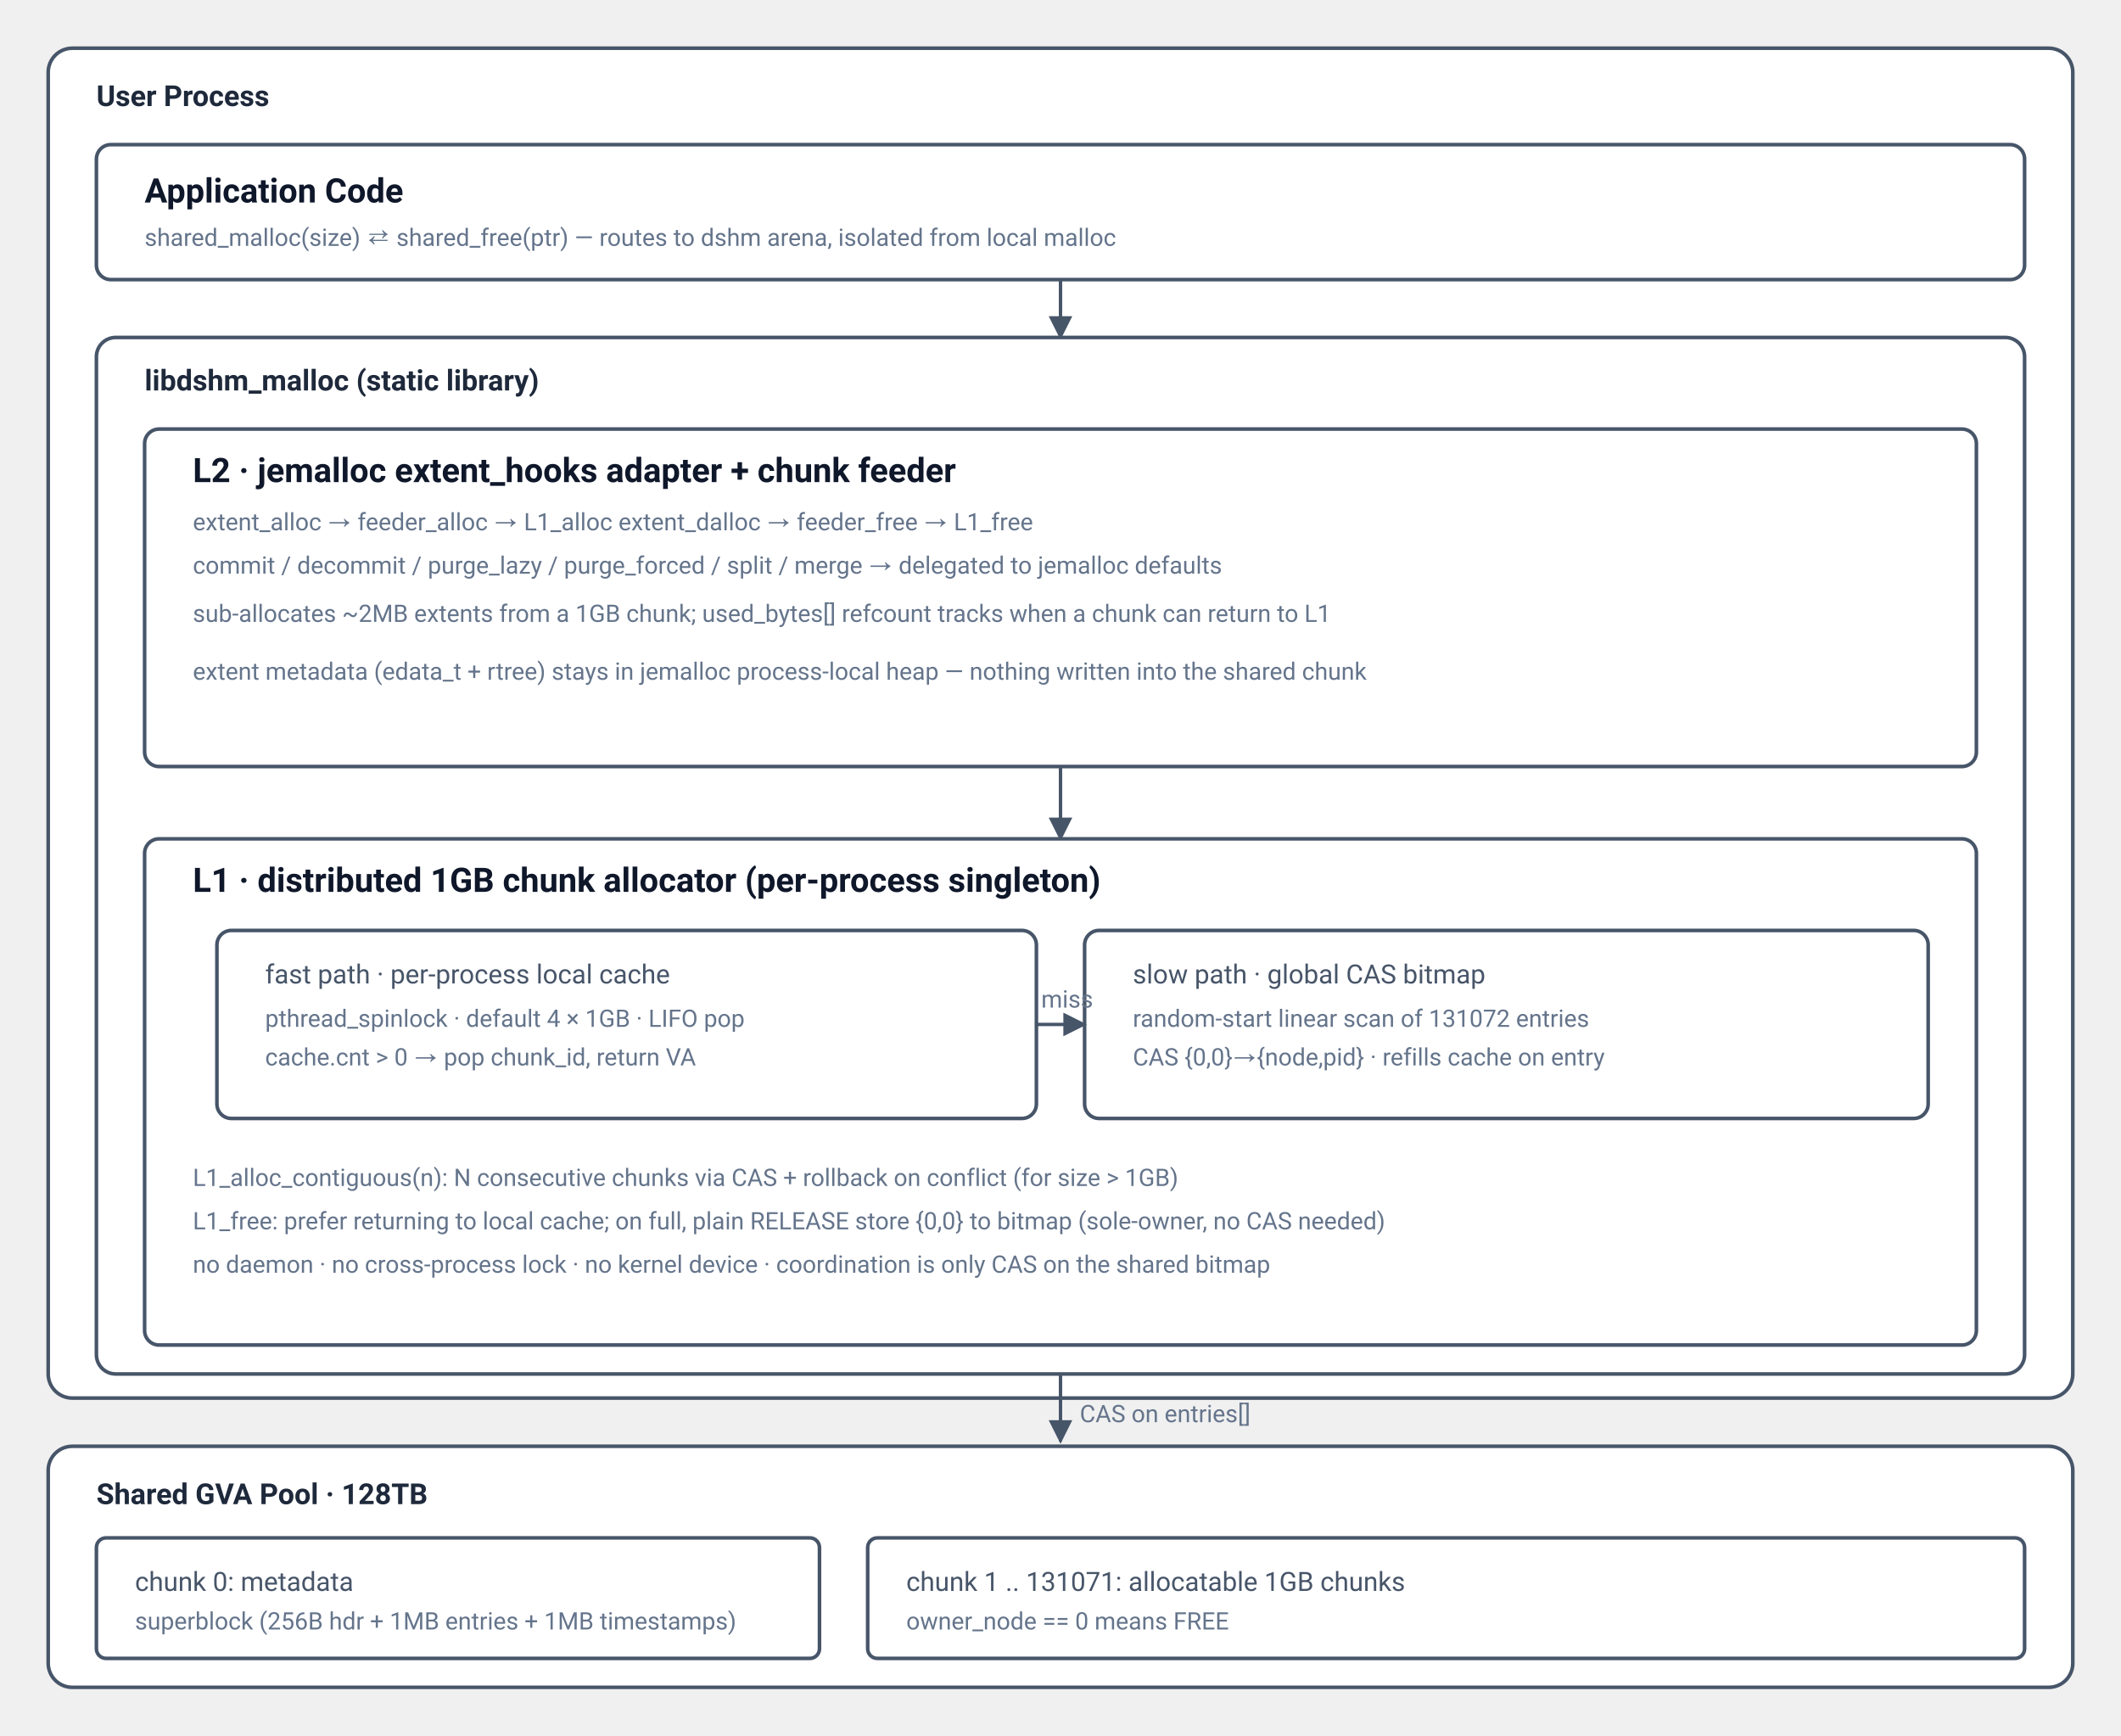
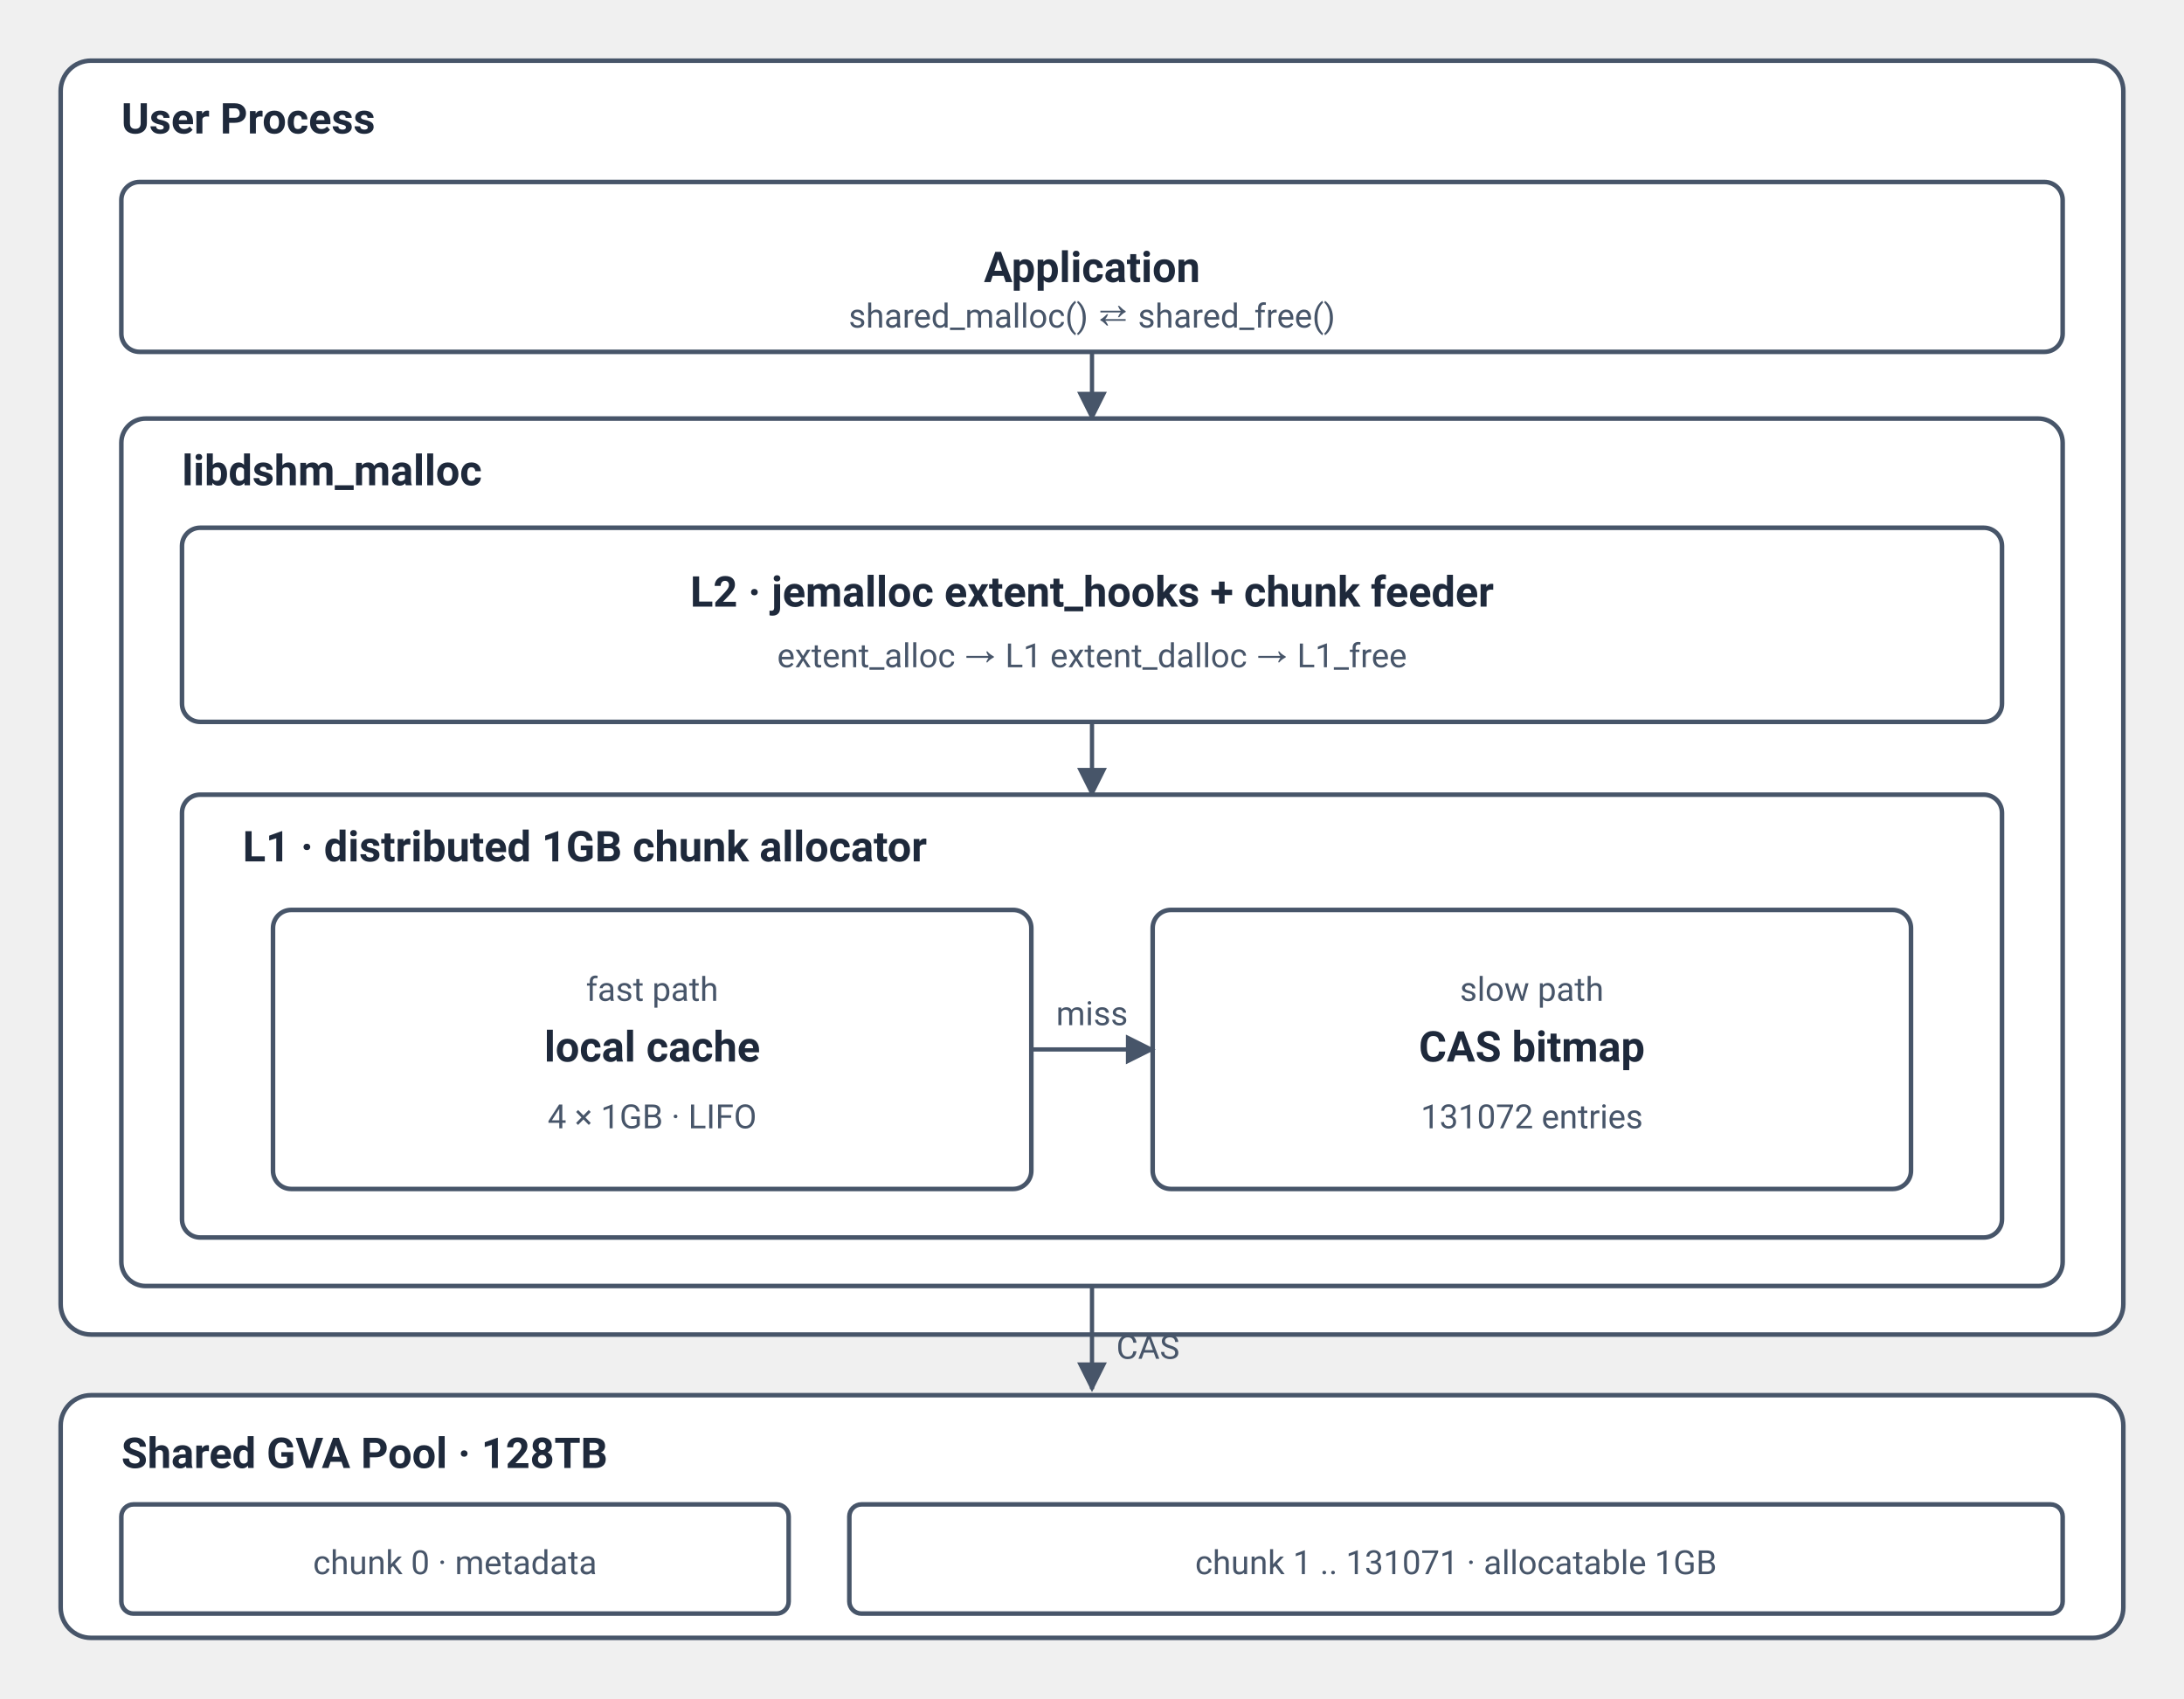
- <svg xmlns="http://www.w3.org/2000/svg" viewBox="0 0 880 720" font-family="-apple-system, Segoe UI, Roboto, Helvetica, Arial, sans-serif">
+ <svg xmlns="http://www.w3.org/2000/svg" viewBox="0 0 720 560" font-family="-apple-system, Segoe UI, Roboto, Helvetica, Arial, sans-serif">
  <defs>
    <marker id="arrow" viewBox="0 0 10 10" refX="9" refY="5" markerWidth="7" markerHeight="7" orient="auto-start-reverse">
      <path d="M0,0 L10,5 L0,10 z" fill="#475569" />
    </marker>
    <style>
-       .box      { fill:#ffffff; stroke:#475569; stroke-width:1.5; }
-       .title    { font-size:14px; font-weight:600; fill:#0f172a; }
-       .subtitle { font-size:11px; fill:#475569; }
-       .note     { font-size:10px; fill:#64748b; }
-       .arrow    { stroke:#475569; stroke-width:1.4; fill:none; }
-       .layerhdr { font-size:12px; font-weight:700; fill:#1e293b; }
-       .lane     { fill:#f1f5f9; stroke:#cbd5e1; stroke-width:1; stroke-dasharray:4 3; }
+       .box    { fill:#ffffff; stroke:#475569; stroke-width:1.5; }
+       .layer  { font-size:14px; font-weight:700; fill:#1e293b; }
+       .sub    { font-size:11px; fill:#475569; }
+       .edge   { stroke:#475569; stroke-width:1.4; fill:none; }
    </style>
  </defs>
-   <rect x="20" y="20" width="840" height="560" rx="10" class="box" />
-   <text x="40" y="44" class="layerhdr">User Process</text>
-   <rect x="40" y="60" width="800" height="56" rx="6" class="box" fill="#eff6ff" stroke="#60a5fa" />
-   <text x="60" y="84" class="title">Application Code</text>
-   <text x="60" y="102" class="note">shared_malloc(size)  ⇄  shared_free(ptr)     — routes to dshm arena, isolated from local malloc</text>
-   <line x1="440" y1="116" x2="440" y2="140" class="arrow" marker-end="url(#arrow)" />
-   <rect x="40" y="140" width="800" height="430" rx="8" class="box" fill="#f8fafc" />
-   <text x="60" y="162" class="layerhdr">libdshm_malloc  (static library)</text>
-   <rect x="60" y="178" width="760" height="140" rx="6" class="box" fill="#fffbeb" stroke="#f59e0b" />
-   <text x="80" y="200" class="title">L2 · jemalloc extent_hooks adapter + chunk feeder</text>
-   <text x="80" y="220" class="note">extent_alloc  → feeder_alloc → L1_alloc          extent_dalloc → feeder_free → L1_free</text>
-   <text x="80" y="238" class="note">commit / decommit / purge_lazy / purge_forced / split / merge  →  delegated to jemalloc defaults</text>
-   <text x="80" y="258" class="note">sub-allocates ~2MB extents from a 1GB chunk; used_bytes[] refcount tracks when a chunk can return to L1</text>
-   <text x="80" y="282" class="note">extent metadata (edata_t + rtree) stays in jemalloc process-local heap — nothing written into the shared chunk</text>
-   <line x1="440" y1="318" x2="440" y2="348" class="arrow" marker-end="url(#arrow)" />
-   <rect x="60" y="348" width="760" height="210" rx="6" class="box" fill="#ecfdf5" stroke="#10b981" />
-   <text x="80" y="370" class="title">L1 · distributed 1GB chunk allocator  (per-process singleton)</text>
-   <rect x="90" y="386" width="340" height="78" rx="6" class="box" />
-   <text x="110" y="408" class="subtitle">fast path · per-process local cache</text>
-   <text x="110" y="426" class="note">pthread_spinlock · default 4 × 1GB · LIFO pop</text>
-   <text x="110" y="442" class="note">cache.cnt &gt; 0  →  pop chunk_id, return VA</text>
-   <rect x="450" y="386" width="350" height="78" rx="6" class="box" />
-   <text x="470" y="408" class="subtitle">slow path · global CAS bitmap</text>
-   <text x="470" y="426" class="note">random-start linear scan of 131072 entries</text>
-   <text x="470" y="442" class="note">CAS {0,0}→{node,pid}  ·  refills cache on entry</text>
-   <line x1="430" y1="425" x2="450" y2="425" class="arrow" marker-end="url(#arrow)" />
-   <text x="432" y="418" class="note">miss</text>
-   <text x="80" y="492" class="note">L1_alloc_contiguous(n): N consecutive chunks via CAS + rollback on conflict (for size &gt; 1GB)</text>
-   <text x="80" y="510" class="note">L1_free: prefer returning to local cache; on full, plain RELEASE store {0,0} to bitmap (sole-owner, no CAS needed)</text>
-   <text x="80" y="528" class="note">no daemon · no cross-process lock · no kernel device · coordination is only CAS on the shared bitmap</text>
-   <rect x="20" y="600" width="840" height="100" rx="10" class="box" fill="#eef2ff" stroke="#6366f1" />
-   <text x="40" y="624" class="layerhdr">Shared GVA Pool · 128TB</text>
-   <rect x="40" y="638" width="300" height="50" rx="4" class="box" />
-   <text x="56" y="660" class="subtitle">chunk 0: metadata</text>
-   <text x="56" y="676" class="note">superblock (256B hdr + 1MB entries + 1MB timestamps)</text>
-   <rect x="360" y="638" width="480" height="50" rx="4" class="box" />
-   <text x="376" y="660" class="subtitle">chunk 1 .. 131071: allocatable 1GB chunks</text>
-   <text x="376" y="676" class="note">owner_node == 0 means FREE</text>
-   <line x1="440" y1="570" x2="440" y2="598" class="arrow" marker-end="url(#arrow)" />
-   <text x="448" y="590" class="note">CAS on entries[]</text>
+   <rect x="20" y="20" width="680" height="420" rx="10" class="box" />
+   <text x="40" y="44" class="layer">User Process</text>
+   <rect x="40" y="60" width="640" height="56" rx="6" class="box" fill="#eff6ff" stroke="#60a5fa" />
+   <text x="360" y="93" class="layer" text-anchor="middle">Application</text>
+   <text x="360" y="108" class="sub" text-anchor="middle">shared_malloc()  ⇄  shared_free()</text>
+   <line x1="360" y1="116" x2="360" y2="138" class="edge" marker-end="url(#arrow)" />
+   <rect x="40" y="138" width="640" height="286" rx="8" class="box" fill="#f8fafc" />
+   <text x="60" y="160" class="layer">libdshm_malloc</text>
+   <rect x="60" y="174" width="600" height="64" rx="6" class="box" fill="#fffbeb" stroke="#f59e0b" />
+   <text x="360" y="200" class="layer" text-anchor="middle">L2 · jemalloc extent_hooks + chunk feeder</text>
+   <text x="360" y="220" class="sub" text-anchor="middle">extent_alloc → L1      extent_dalloc → L1_free</text>
+   <line x1="360" y1="238" x2="360" y2="262" class="edge" marker-end="url(#arrow)" />
+   <rect x="60" y="262" width="600" height="146" rx="6" class="box" fill="#ecfdf5" stroke="#10b981" />
+   <text x="80" y="284" class="layer">L1 · distributed 1GB chunk allocator</text>
+   <rect x="90" y="300" width="250" height="92" rx="6" class="box" />
+   <text x="215" y="330" class="sub" text-anchor="middle">fast path</text>
+   <text x="215" y="350" class="layer" text-anchor="middle">local cache</text>
+   <text x="215" y="372" class="sub" text-anchor="middle">4 × 1GB · LIFO</text>
+   <rect x="380" y="300" width="250" height="92" rx="6" class="box" />
+   <text x="505" y="330" class="sub" text-anchor="middle">slow path</text>
+   <text x="505" y="350" class="layer" text-anchor="middle">CAS bitmap</text>
+   <text x="505" y="372" class="sub" text-anchor="middle">131072 entries</text>
+   <line x1="340" y1="346" x2="380" y2="346" class="edge" marker-end="url(#arrow)" />
+   <text x="360" y="338" class="sub" text-anchor="middle">miss</text>
+   <rect x="20" y="460" width="680" height="80" rx="10" class="box" fill="#eef2ff" stroke="#6366f1" />
+   <text x="40" y="484" class="layer">Shared GVA Pool · 128TB</text>
+   <rect x="40" y="496" width="220" height="36" rx="4" class="box" />
+   <text x="150" y="519" class="sub" text-anchor="middle">chunk 0 · metadata</text>
+   <rect x="280" y="496" width="400" height="36" rx="4" class="box" />
+   <text x="480" y="519" class="sub" text-anchor="middle">chunk 1 .. 131071 · allocatable 1GB</text>
+   <line x1="360" y1="424" x2="360" y2="458" class="edge" marker-end="url(#arrow)" />
+   <text x="368" y="448" class="sub">CAS</text>
</svg>
